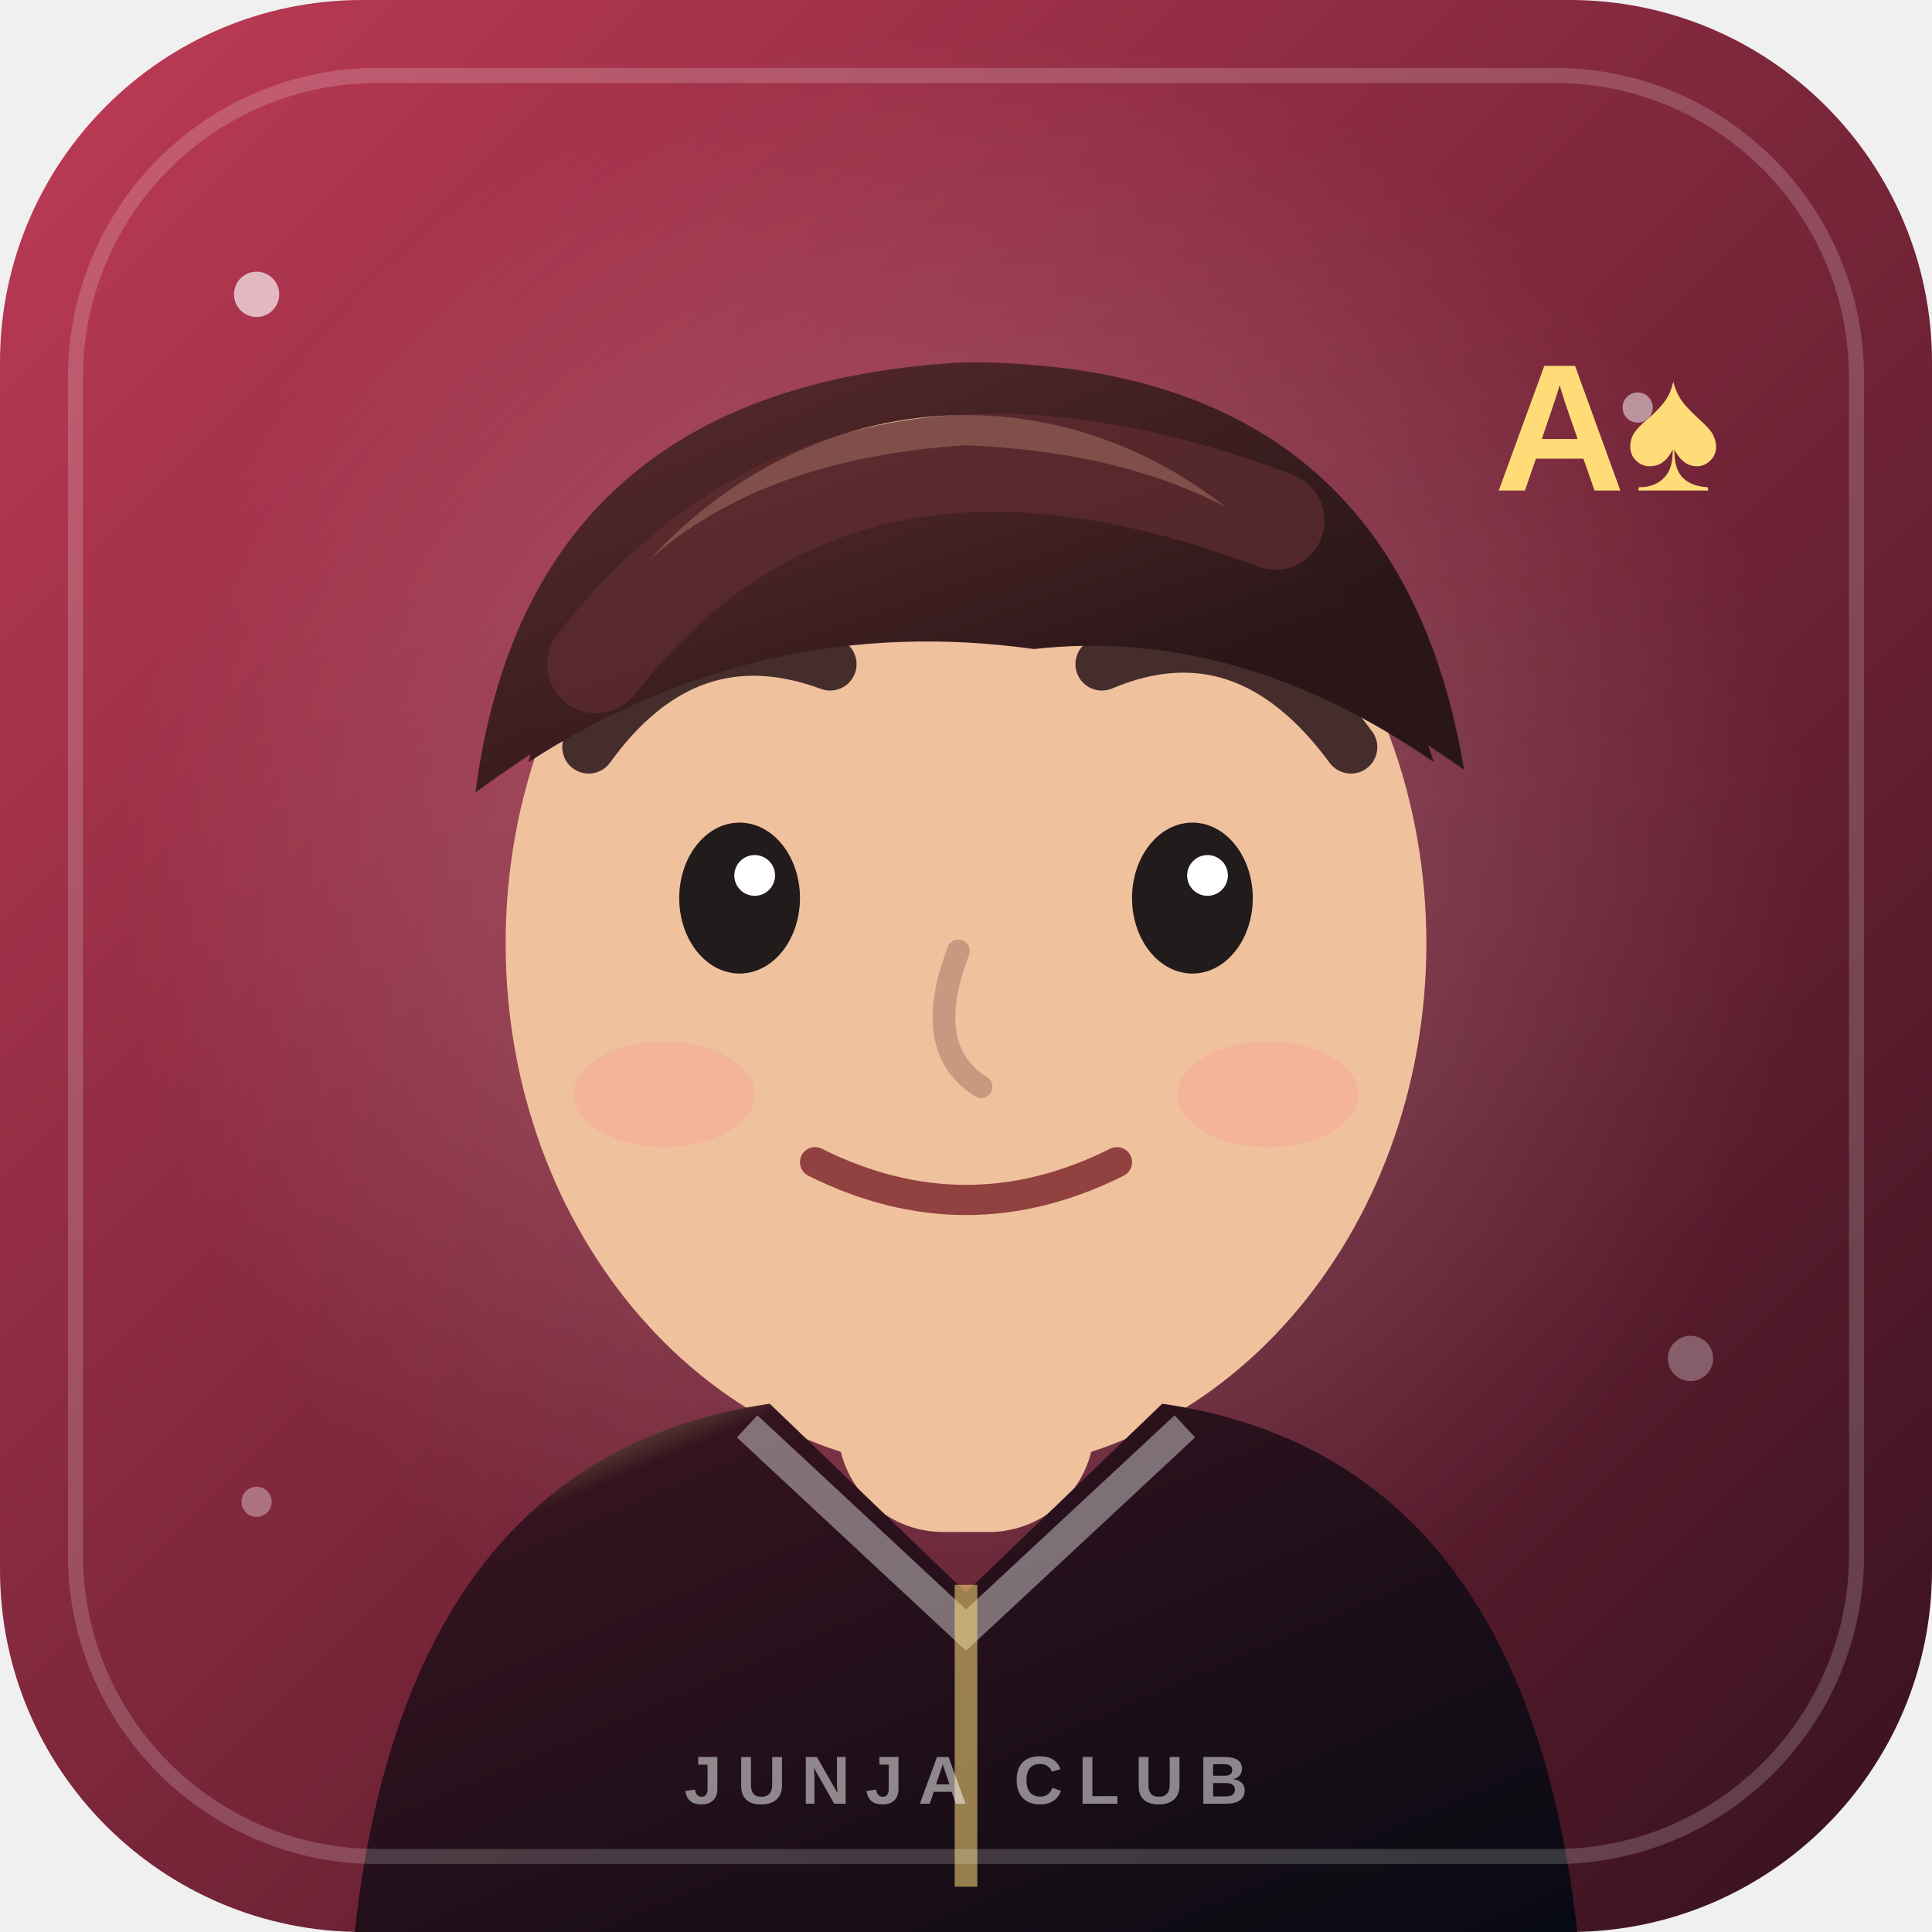
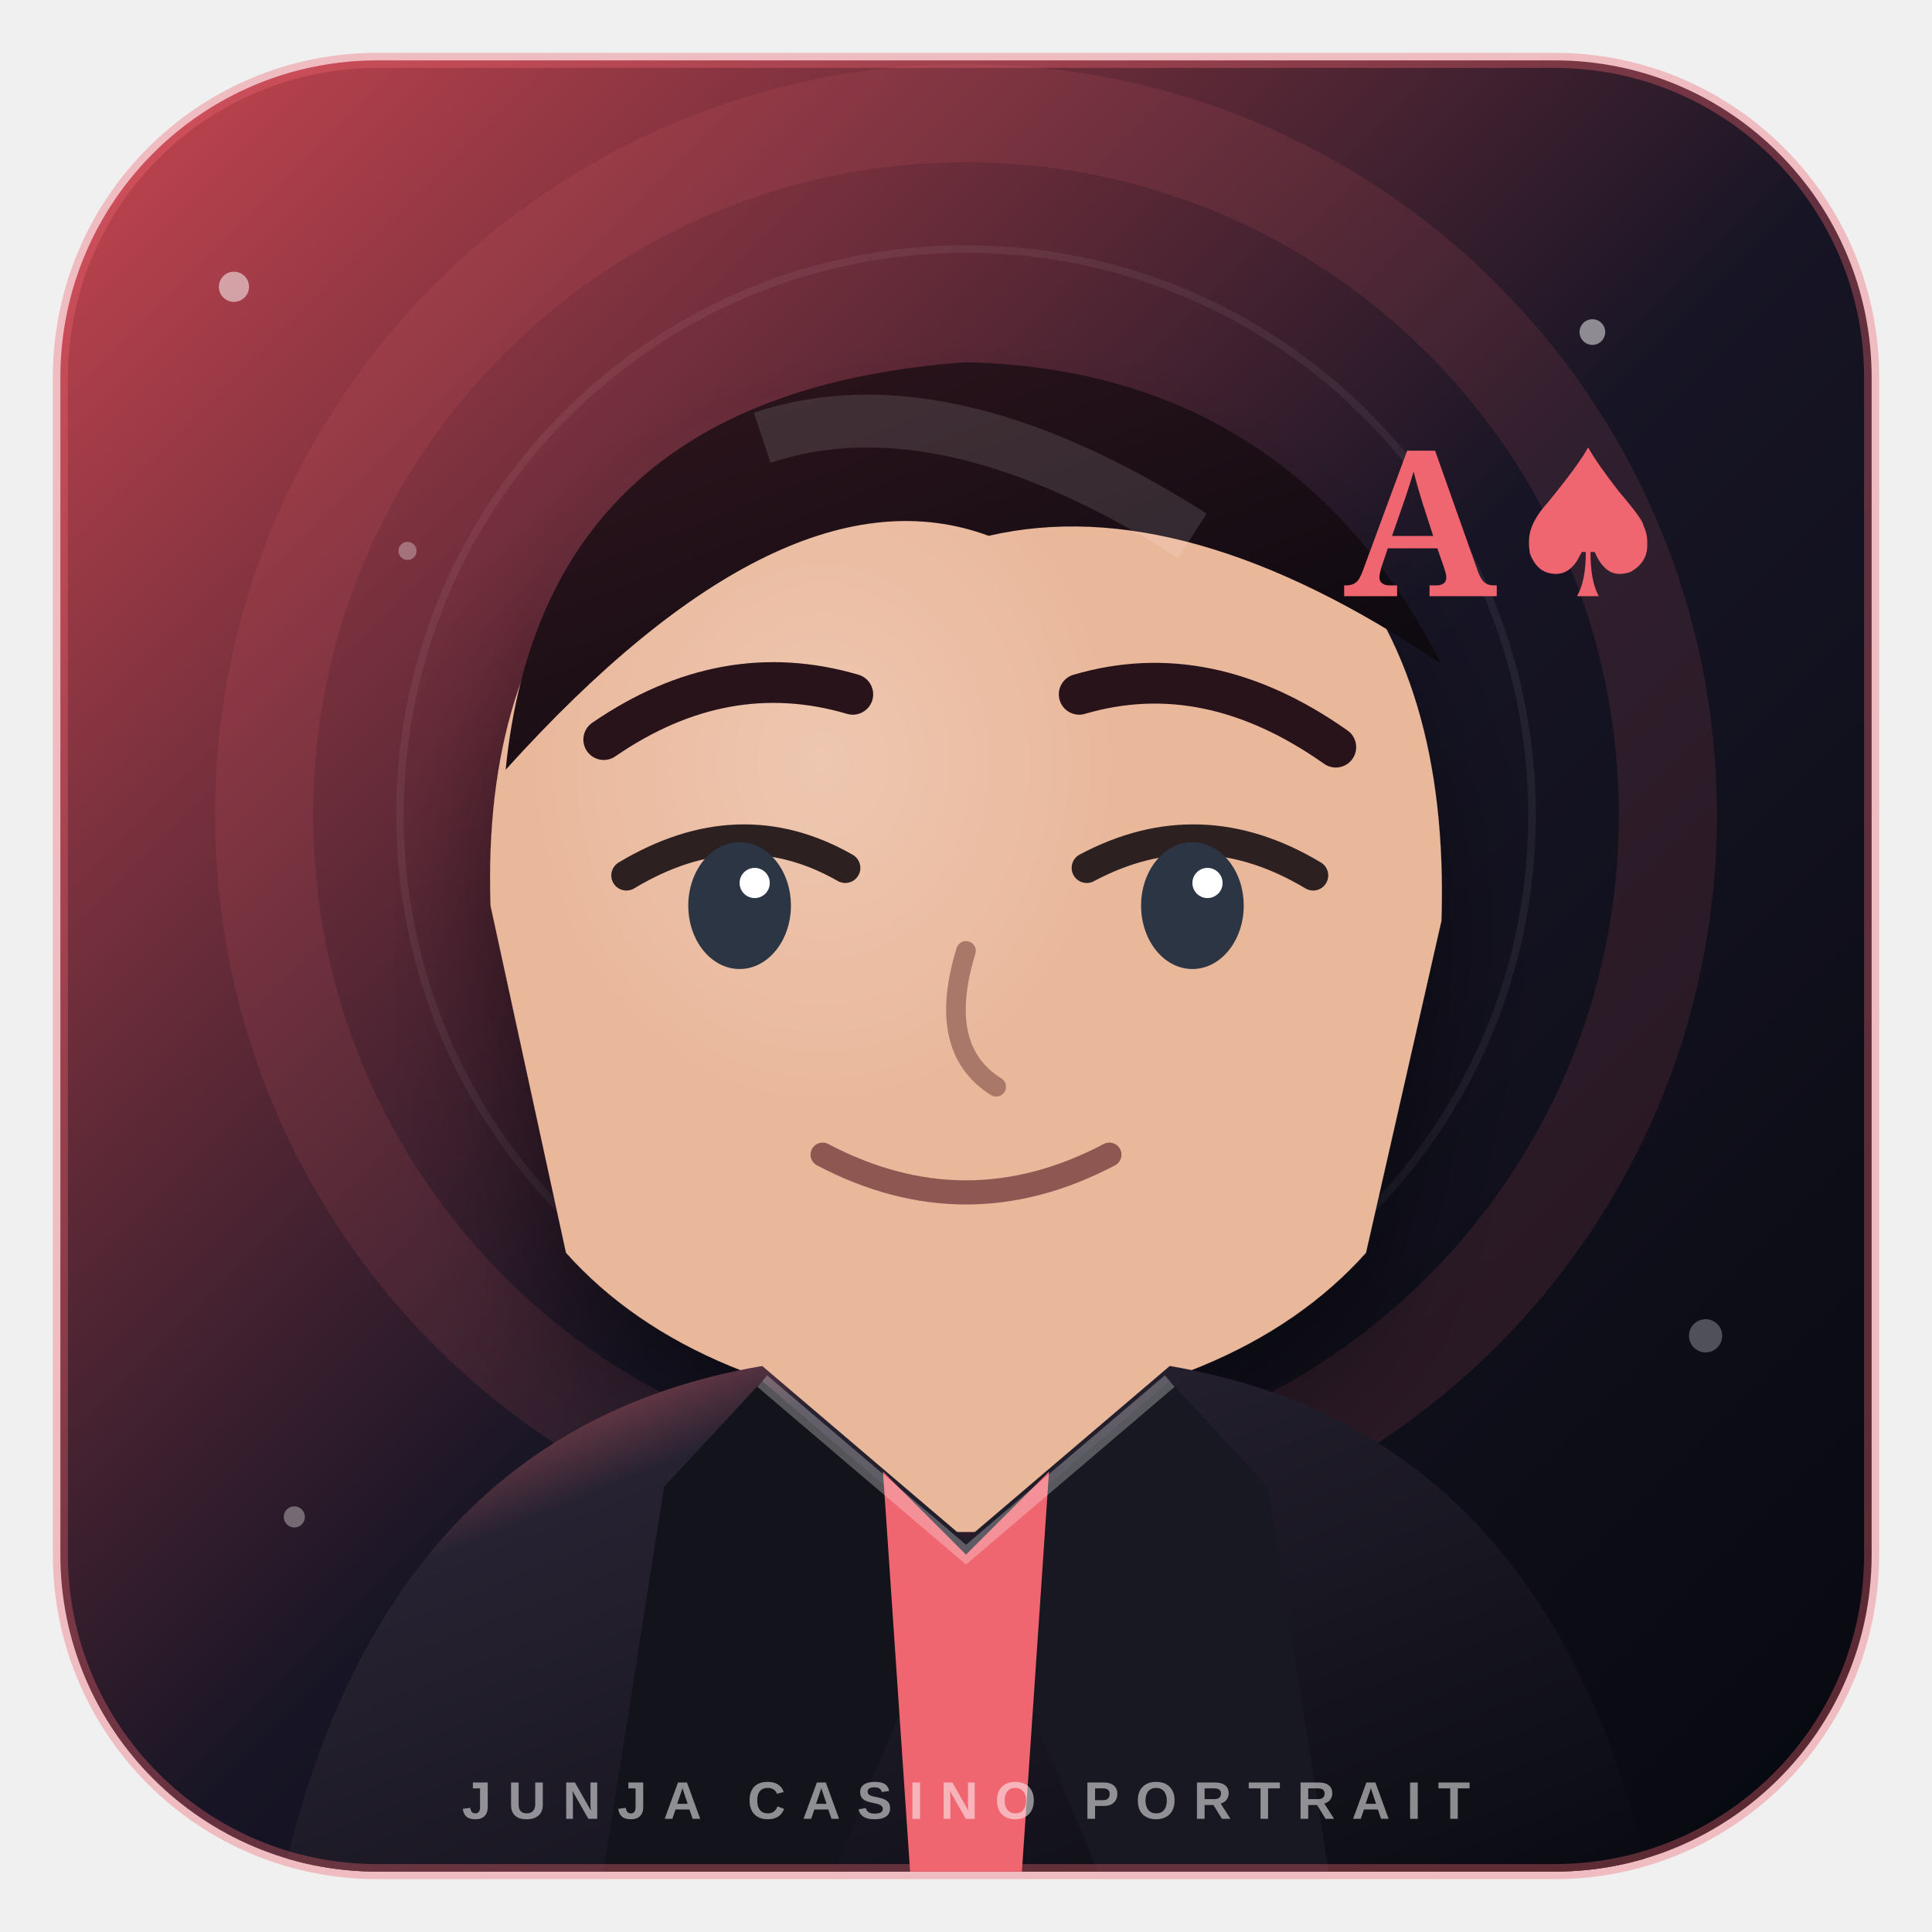
<svg xmlns="http://www.w3.org/2000/svg" viewBox="0 0 256 256">
  <defs>
    <linearGradient id="bg" x1="0" y1="0" x2="1" y2="1">
-       <stop stop-color="#c03b56" />
-       <stop offset="1" stop-color="#35111e" />
+       <stop stop-color="#d64a54" />
+       <stop offset=".52" stop-color="#171525" />
+       <stop offset="1" stop-color="#05070d" />
    </linearGradient>
-     <linearGradient id="hair" x1="0" y1="0" x2="1" y2="1">
-       <stop stop-color="#5d2c2f" />
-       <stop offset=".72" stop-color="#2a1618" />
+     <linearGradient id="hair" x1="0" y1="0" x2=".9" y2="1">
+       <stop stop-color="#ef6570" />
+       <stop offset=".18" stop-color="#29131b" />
+       <stop offset="1" stop-color="#09080e" />
    </linearGradient>
    <linearGradient id="cloth" x1="0" y1="0" x2="1" y2="1">
-       <stop stop-color="#ffdc78" stop-opacity=".9" />
-       <stop offset=".18" stop-color="#33131f" />
-       <stop offset="1" stop-color="#070a12" />
+       <stop stop-color="#ef6570" />
+       <stop offset=".23" stop-color="#272231" />
+       <stop offset="1" stop-color="#07090f" />
    </linearGradient>
-     <radialGradient id="glow">
-       <stop stop-color="#fff" stop-opacity=".25" />
+     <radialGradient id="skin">
+       <stop stop-color="#fff" stop-opacity=".22" />
      <stop offset="1" stop-color="#fff" stop-opacity="0" />
    </radialGradient>
+     <filter id="glow">
+       <feGaussianBlur stdDeviation="4" result="b" />
+       <feMerge>
+         <feMergeNode in="b" />
+         <feMergeNode in="SourceGraphic" />
+       </feMerge>
+     </filter>
+     <filter id="soft">
+       <feDropShadow dx="0" dy="8" stdDeviation="8" flood-color="#000" flood-opacity=".45" />
+     </filter>
+     <clipPath id="clip">
+       <rect x="8" y="8" width="240" height="240" rx="42" />
+     </clipPath>
  </defs>
-   <rect width="256" height="256" rx="48" fill="url(#bg)" />
-   <circle cx="128" cy="116" r="112" fill="url(#glow)" />
-   <circle cx="34" cy="39" r="3" fill="#fff" opacity="0.65" />
-   <circle cx="217" cy="54" r="2" fill="#fff" opacity="0.5" />
-   <circle cx="34" cy="199" r="2" fill="#fff" opacity="0.35" />
-   <circle cx="224" cy="180" r="3" fill="#fff" opacity="0.3" />
-   <path d="M63 105 Q70 51 128 48 Q185 48 194 102 Q160 78 132 82 Q100 78 63 105Z" fill="url(#hair)" />
-   <ellipse cx="128" cy="125" rx="61" ry="70" fill="#f0c19d" />
-   <path d="M78 99 Q91 81 110 88 M146 88 Q165 80 179 99" fill="none" stroke="#2a1618" stroke-width="7" stroke-linecap="round" opacity=".86" />
-   <ellipse cx="98" cy="119" rx="8" ry="10" fill="#221b1c" />
-   <ellipse cx="158" cy="119" rx="8" ry="10" fill="#221b1c" />
-   <circle cx="100" cy="116" r="2.7" fill="#fff" />
-   <circle cx="160" cy="116" r="2.7" fill="#fff" />
-   <path d="M127 126 q-5 13 3 18" fill="none" stroke="#b98574" stroke-width="3" stroke-linecap="round" opacity=".7" />
-   <ellipse cx="88" cy="145" rx="12" ry="7" fill="#ff7890" opacity=".18" />
-   <ellipse cx="168" cy="145" rx="12" ry="7" fill="#ff7890" opacity=".18" />
-   <path d="M108 154 Q128 164 148 154" fill="none" stroke="#91413f" stroke-width="4" stroke-linecap="round" />
-   <path d="M70 101 Q81 62 128 59 Q177 61 190 101 Q164 83 137 86 Q101 81 70 101Z" fill="url(#hair)" />
-   <path d="M79 88 Q111 47 169 69" fill="none" stroke="#5d2c2f" stroke-width="13" stroke-linecap="round" opacity=".76" />
-   <g fill="#f0c19d">
-     <rect x="111" y="169" width="34" height="34" rx="14" />
+   <g clip-path="url(#clip)">
+     <rect width="256" height="256" rx="48" fill="url(#bg)" />
+     <circle cx="31" cy="38" r="2" fill="#fff" opacity="0.52" />
+     <circle cx="211" cy="44" r="1.7" fill="#fff" opacity="0.5" />
+     <circle cx="226" cy="177" r="2.2" fill="#fff" opacity="0.28" />
+     <circle cx="39" cy="201" r="1.4" fill="#fff" opacity="0.35" />
+     <circle cx="194" cy="203" r="1.3" fill="#fff" opacity="0.4" />
+     <circle cx="54" cy="73" r="1.2" fill="#fff" opacity="0.32" />
+     <circle cx="128" cy="108" r="93" fill="none" stroke="#ef6570" stroke-opacity=".12" stroke-width="13" />
+     <circle cx="128" cy="108" r="75" fill="none" stroke="#fff" stroke-opacity=".06" stroke-width="1" />
+     <path d="M65 120 Q63 59 128 52 Q193 58 191 122 L181 166 Q164 185 128 188 Q92 185 75 166Z" fill="#e9b79a" filter="url(#soft)" />
+     <ellipse cx="109" cy="101" rx="42" ry="49" fill="url(#skin)" />
+     <path d="M67 102 Q72 52 128 48 Q171 49 191 88 Q157 65 131 71 Q104 61 67 102Z" fill="url(#hair)" />
+     <path d="M101 58 Q125 50 158 71" fill="none" stroke="#fff" stroke-opacity=".12" stroke-width="7" />
+     <path d="M80 98 Q96 87 113 92 M143 92 Q160 87 177 99" fill="none" stroke="#29131b" stroke-width="5.4" stroke-linecap="round" />
+     <path d="M83 116 Q98 107 112 115" fill="none" stroke="#2d2020" stroke-width="4" stroke-linecap="round" />
+     <path d="M144 115 Q159 107 174 116" fill="none" stroke="#2d2020" stroke-width="4" stroke-linecap="round" />
+     <ellipse cx="98" cy="120" rx="6.8" ry="8.4" fill="#2c3543" />
+     <ellipse cx="158" cy="120" rx="6.8" ry="8.4" fill="#2c3543" />
+     <circle cx="100" cy="117" r="2" fill="#fff" />
+     <circle cx="160" cy="117" r="2" fill="#fff" />
+     <path d="M128 126 q-4 13 4 18" fill="none" stroke="#a97868" stroke-width="2.6" stroke-linecap="round" />
+     <path d="M109 153 Q128 163 147 153" fill="none" stroke="#8f5752" stroke-width="3.2" stroke-linecap="round" />
+     <path d="M93 168 Q128 183 164 168 Q153 194 128 197 Q103 194 93 168Z" fill="#e9b79a" />
+     <rect x="112" y="172" width="32" height="31" rx="12" fill="#e9b79a" />
+     <path d="M36 256 Q48 190 101 181 L128 204 L155 181 Q208 190 220 256Z" fill="url(#cloth)" />
+     <path d="M101 183 l27 23 -20 48 H79 L88 197Z" fill="#13141b" />
+     <path d="M155 183 l-27 23 20 48 h29 l-9 -57Z" fill="#171821" />
+     <path d="M117 195 l11 11 11 -11 -4 59 h-14Z" fill="#ef6570" />
+     <path d="M101 183 l27 23 27 -23" fill="none" stroke="#fff" stroke-opacity=".28" stroke-width="2" />
+     <text x="178" y="79" fill="#ef6570" font-size="27" font-family="Georgia" font-weight="900">A♠</text>
  </g>
-   <g fill="url(#cloth)">
-     <path d="M47 256 Q54 193 102 186 L128 211 L154 186 Q202 193 209 256Z" />
-   </g>
-   <path d="M99 189 L128 216 L157 189" fill="none" stroke="#fff" stroke-opacity=".4" stroke-width="4" />
-   <path d="M128 210 L128 250" stroke="#ffdc78" stroke-width="3" opacity=".55" />
-   <text x="198" y="65" font-size="24" font-weight="900" fill="#ffdc78" font-family="Arial">A♠</text>
-   <rect x="10" y="10" width="236" height="236" rx="40" fill="none" stroke="#fff" stroke-opacity=".18" stroke-width="2" />
-   <text x="128" y="239" text-anchor="middle" font-family="Arial, sans-serif" font-size="9" font-weight="800" fill="#fff" opacity=".5" letter-spacing="2">JUNJA CLUB</text>
+   <rect x="8" y="8" width="240" height="240" rx="42" fill="none" stroke="#ef6570" stroke-opacity=".36" stroke-width="2" />
+   <text x="128" y="241" text-anchor="middle" font-family="Arial,sans-serif" font-size="7" font-weight="900" fill="#fff" opacity=".52" letter-spacing="2.2">JUNJA CASINO PORTRAIT</text>
</svg>
